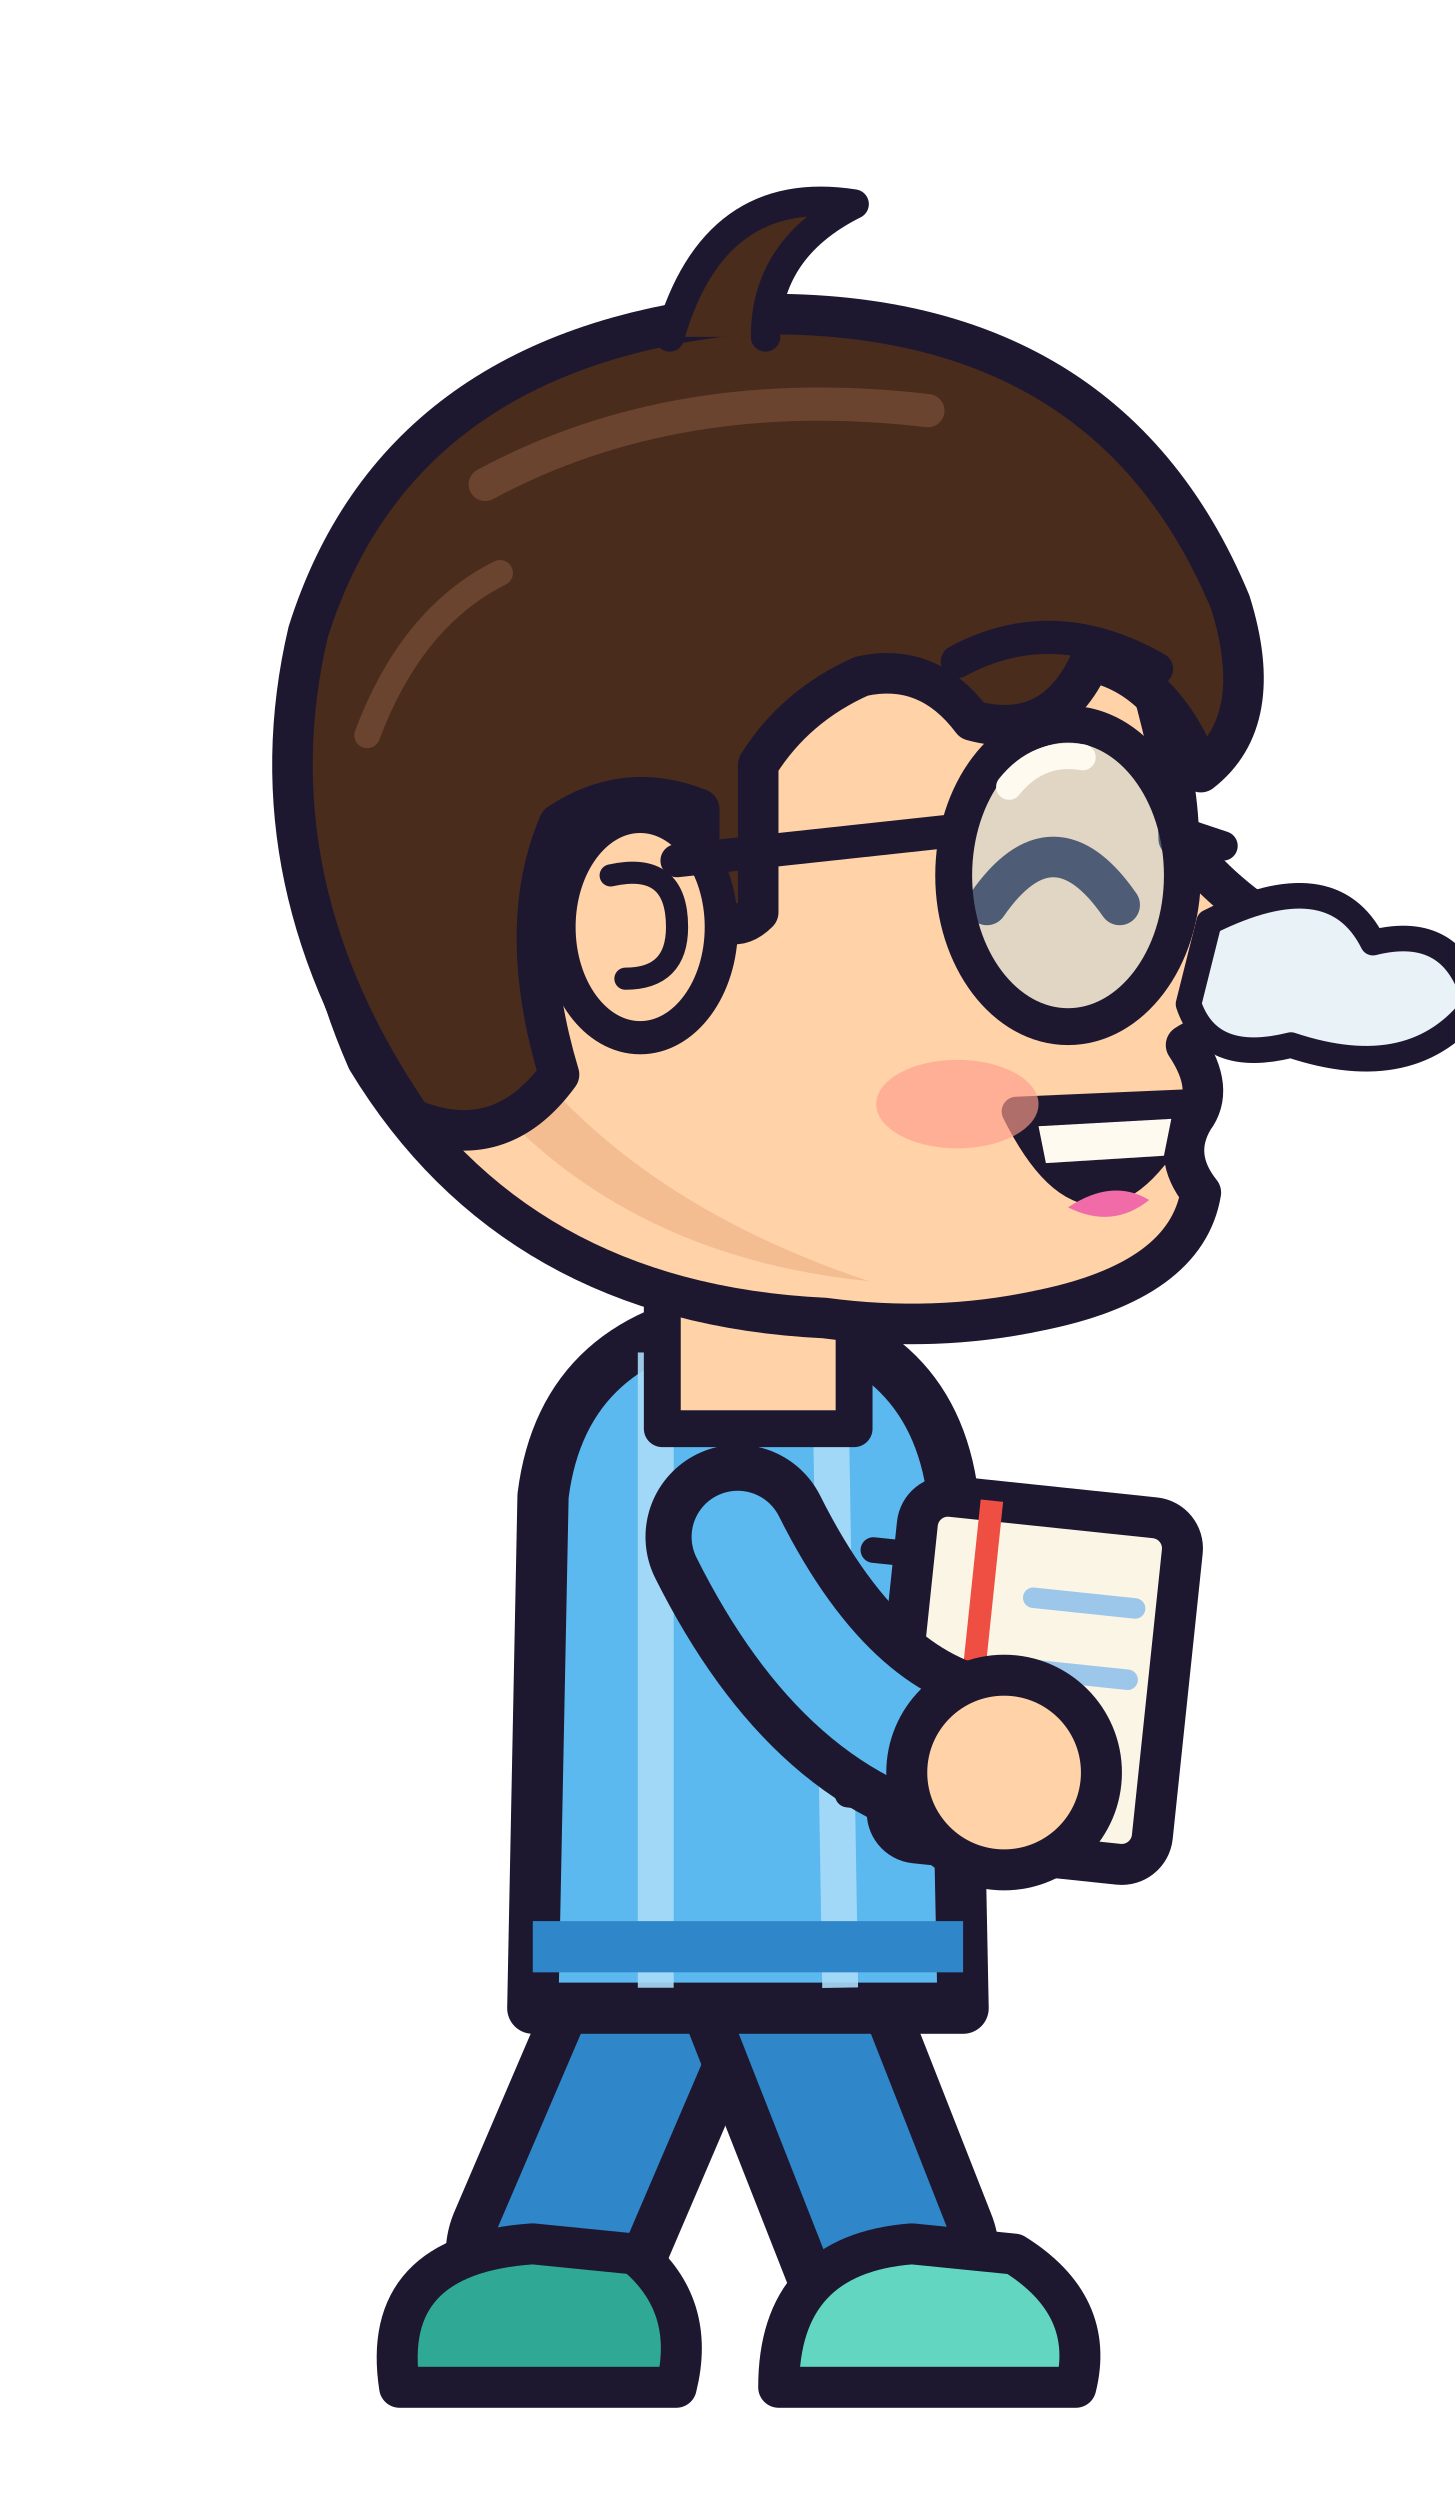
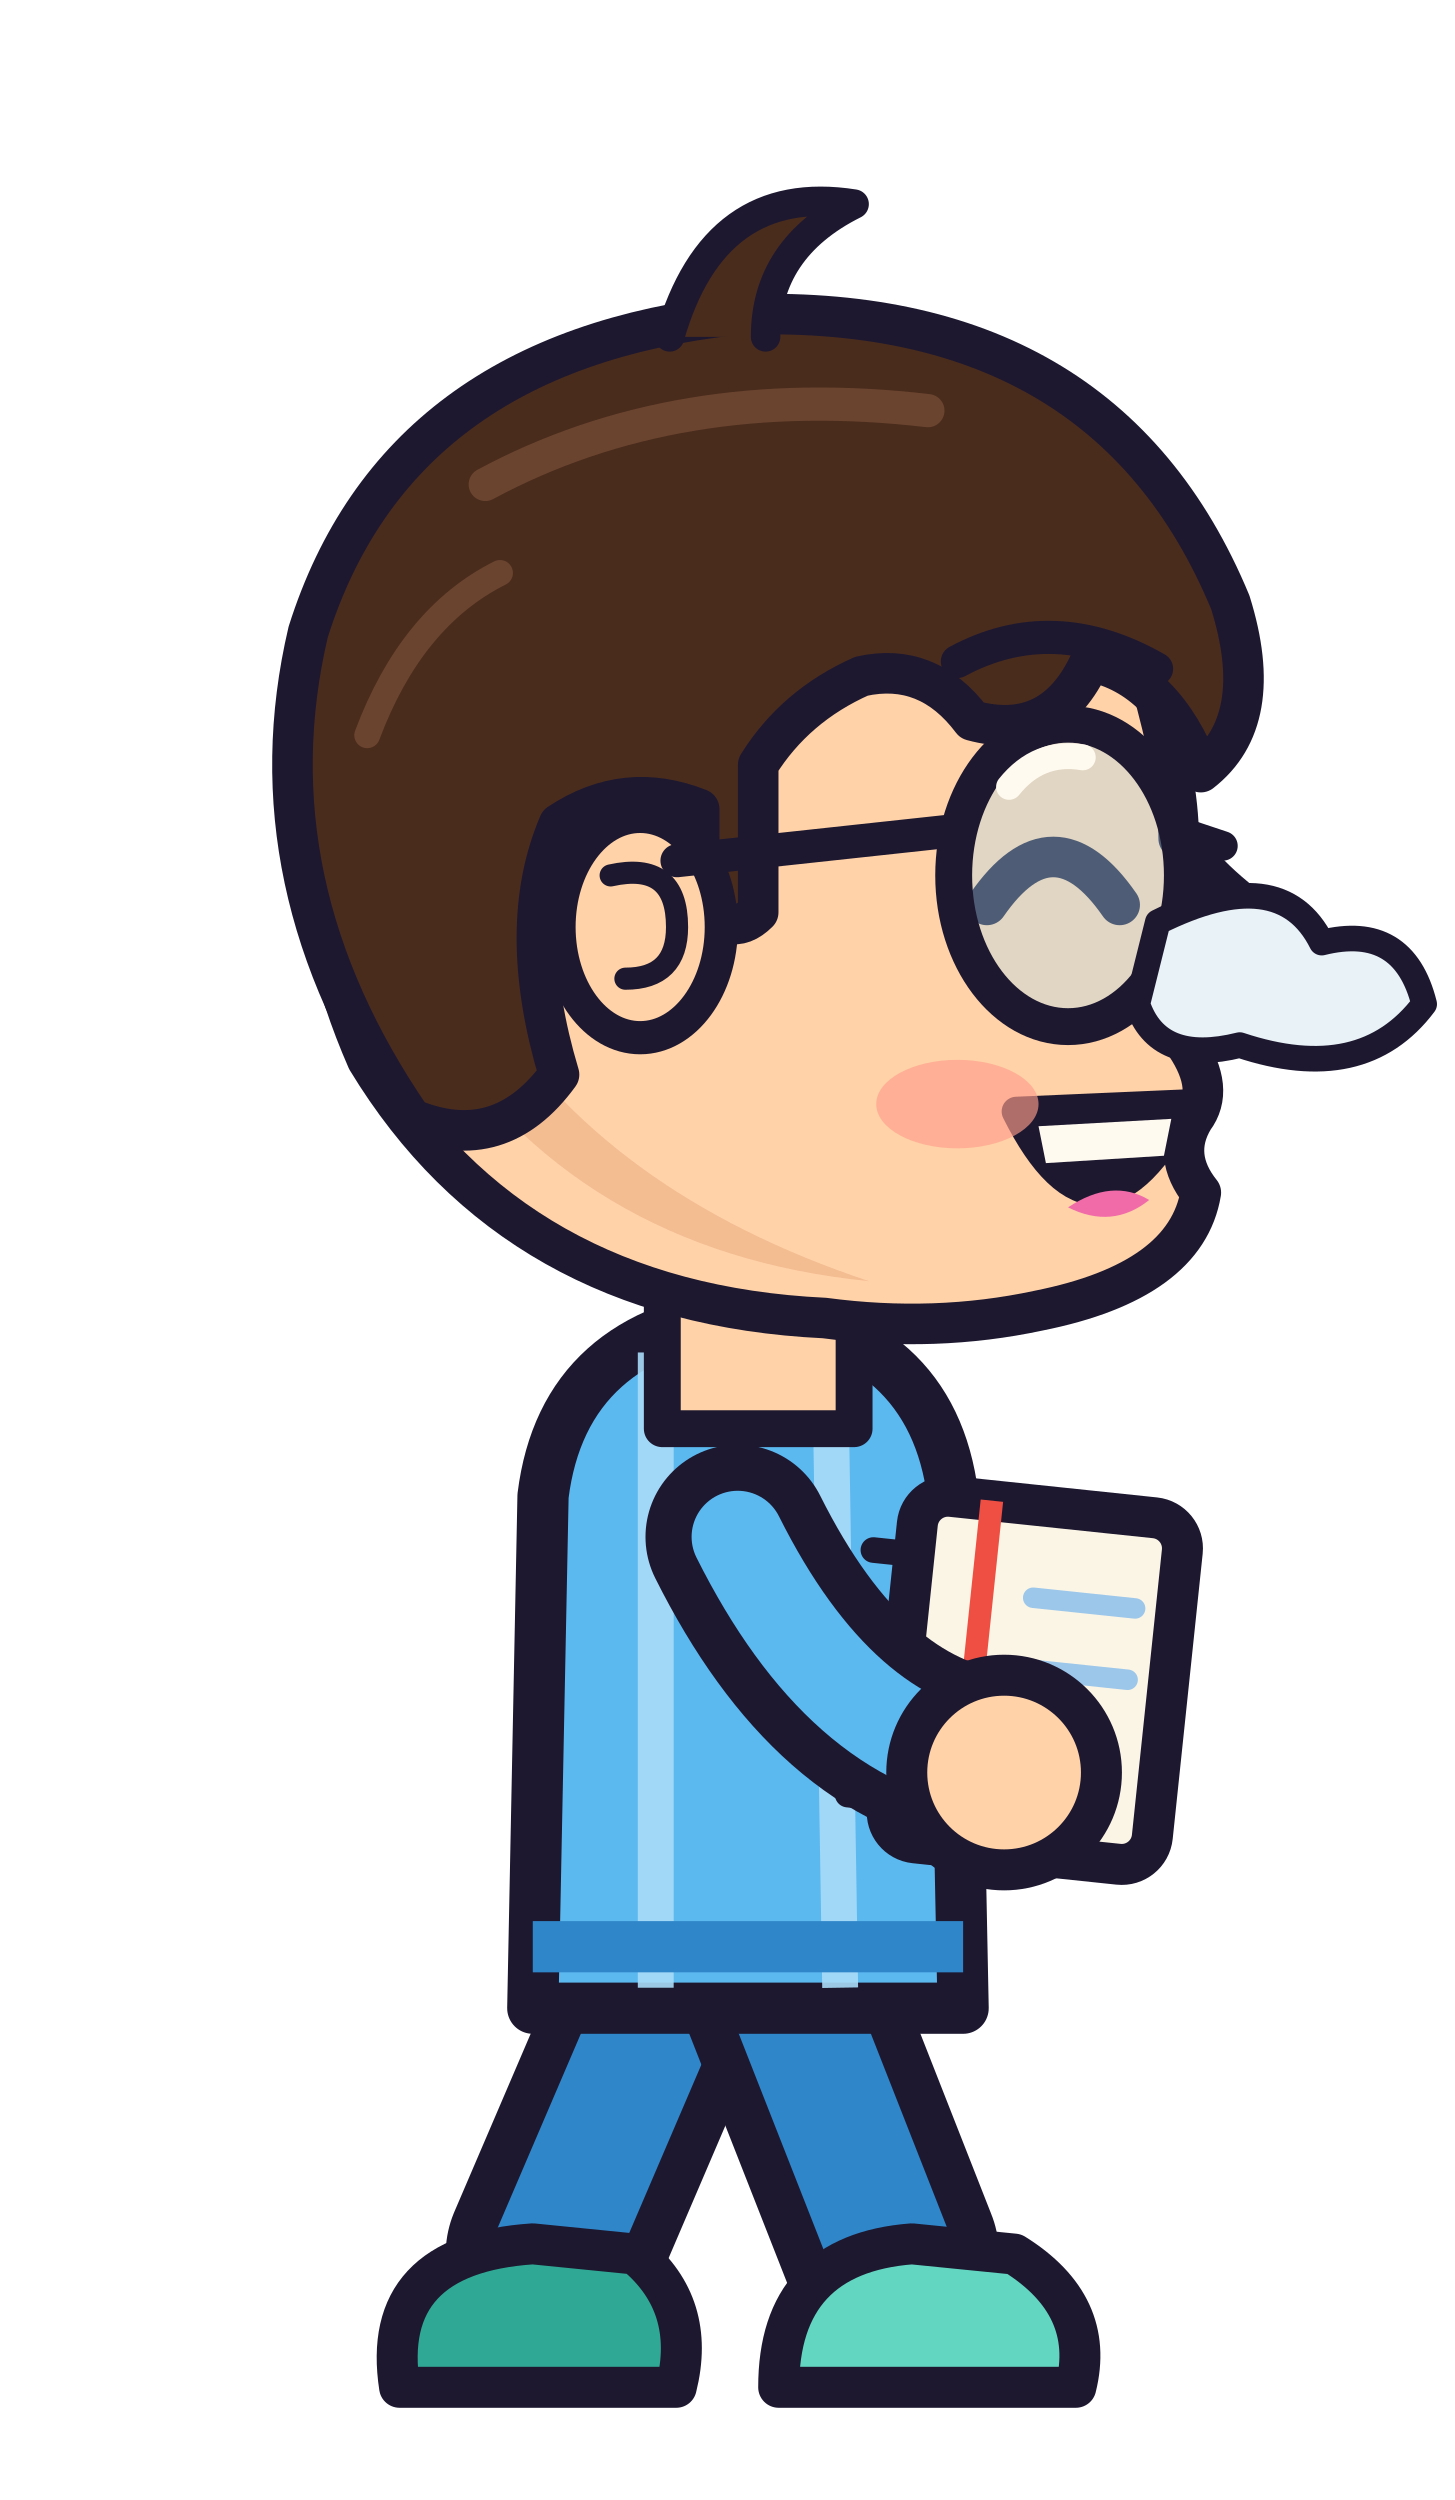
<svg xmlns="http://www.w3.org/2000/svg" width="142" height="244" viewBox="4 -24 142 244">
  <path d="M70 168 L58 196" fill="none" stroke="#1d1830" stroke-width="21" stroke-linecap="round" stroke-linejoin="round" />
  <path d="M70 168 L58 196" fill="none" stroke="#2f86c9" stroke-width="12" stroke-linecap="round" stroke-linejoin="round" />
  <path d="M43 209 Q41 196 56 195 L66 196 Q72 201 70 209 Z" fill="#2fa996" stroke="#1d1830" stroke-width="4" stroke-linejoin="round" stroke-linecap="round" />
  <path d="M80 168 L91 196" fill="none" stroke="#1d1830" stroke-width="21" stroke-linecap="round" stroke-linejoin="round" />
  <path d="M80 168 L91 196" fill="none" stroke="#2f86c9" stroke-width="12" stroke-linecap="round" stroke-linejoin="round" />
  <path d="M80 209 Q80 196 93 195 L103 196 Q111 201 109 209 Z" fill="#63d6c1" stroke="#1d1830" stroke-width="4" stroke-linejoin="round" stroke-linecap="round" />
  <path d="M57 122 Q59 106 77 104 Q95 106 97 122 L98 172 L56 172 Z" fill="#5cb9f0" stroke="#1d1830" stroke-width="5" stroke-linejoin="round" stroke-linecap="round" />
  <path d="M68 108 L68 170 M85 108 L86 170" stroke="#a9dcf7" stroke-width="3.5" opacity="0.9" />
  <path d="M56 166 L98 166" stroke="#2f86c9" stroke-width="5" />
  <g transform="translate(105 140) rotate(6)">
    <rect x="-13" y="-17" width="26" height="34" rx="3" fill="#fbf5e6" stroke="#1d1830" stroke-width="4" stroke-linejoin="round" stroke-linecap="round" />
    <path d="M-6 -17 L-6 17" stroke="#ef4f43" stroke-width="2.2" />
    <path d="M-1 -8 L9 -8 M-1 -1 L9 -1 M-1 6 L7 6" stroke="#9cc7ea" stroke-width="2" stroke-linecap="round" />
    <path d="M-13 -11 L-17 -11 M-13 -3 L-17 -3 M-13 5 L-17 5 M-13 13 L-17 13" stroke="#1d1830" stroke-width="2.5" stroke-linecap="round" />
  </g>
  <path d="M76 126 Q86 146 101 148" fill="none" stroke="#1d1830" stroke-width="18" stroke-linecap="round" stroke-linejoin="round" />
  <path d="M76 126 Q86 146 101 148" fill="none" stroke="#5cb9f0" stroke-width="9" stroke-linecap="round" stroke-linejoin="round" />
  <circle cx="102" cy="149" r="9.5" fill="#ffd2a8" stroke="#1d1830" stroke-width="4" stroke-linejoin="round" stroke-linecap="round" />
  <g transform="translate(78 114) scale(0.72) translate(-103 -180)">
    <path d="M90 146 L90 182 L116 182 L116 146 Z" fill="#ffd2a8" stroke="#1d1830" stroke-width="5" stroke-linejoin="round" stroke-linecap="round" />
    <path d="M93 150 L113 150 L113 160 Q102 166 93 158 Z" fill="#eaa97e" opacity="0.7" />
    <path d="M112 167 Q70 165 50 132 Q36 100 50 70 Q70 40 104 40 Q146 42 156 80 Q160 94 160 102 Q166 110 175 115 Q181 123 171 127 Q164 128 161 130 Q165 136 162 140 Q159 145 163 150 Q161 162 141 166 Q127 169 112 167 Z" fill="#ffd2a8" stroke="#1d1830" stroke-width="5.5" stroke-linejoin="round" stroke-linecap="round" />
    <path d="M58 126 Q78 158 118 162 Q82 150 66 124 Z" fill="#eaa97e" opacity="0.55" />
    <path d="M164 118 Q170 120 168 124" fill="none" stroke="#eaa97e" stroke-width="3" stroke-linecap="round" />
    <path d="M56 140 Q34 108 42 74 Q54 36 100 31 Q150 29 167 70 Q172 86 163 93 Q158 80 148 78 Q143 89 132 86 Q126 78 117 80 Q108 84 103 92 L103 112 Q99 116 95 110 L95 98 Q85 94 76 100 Q70 114 76 134 Q68 145 56 140 Z" fill="#4a2c1c" stroke="#1d1830" stroke-width="5.5" stroke-linejoin="round" stroke-linecap="round" />
    <path d="M91 34 Q97 13 116 16 Q104 22 104 34" fill="#4a2c1c" stroke="#1d1830" stroke-width="4" stroke-linejoin="round" stroke-linecap="round" />
    <path d="M66 54 Q92 40 126 44" fill="none" stroke="#6b4430" stroke-width="4.5" stroke-linecap="round" />
    <path d="M50 88 Q56 72 68 66" fill="none" stroke="#6b4430" stroke-width="3.5" stroke-linecap="round" />
    <ellipse cx="87" cy="114" rx="11" ry="15" fill="#ffd2a8" stroke="#1d1830" stroke-width="4.5" stroke-linejoin="round" stroke-linecap="round" />
    <path d="M83 107 Q92 105 92 114 Q92 121 85 121" fill="none" stroke="#1d1830" stroke-width="3" stroke-linejoin="round" stroke-linecap="round" />
    <path d="M134 111 Q143 98 152 111" fill="none" stroke="#1d1830" stroke-width="5.5" stroke-linejoin="round" stroke-linecap="round" />
    <path d="M129 101 L92 105" fill="none" stroke="#1d1830" stroke-width="4.5" stroke-linejoin="round" stroke-linecap="round" />
    <ellipse cx="145" cy="107" rx="15.5" ry="20.5" fill="#a9dcf7" fill-opacity="0.35" stroke="#1d1830" stroke-width="5" stroke-linejoin="round" stroke-linecap="round" />
    <path d="M160 101 L166 103" stroke="#1d1830" stroke-width="4" stroke-linejoin="round" stroke-linecap="round" />
    <path d="M137 95 Q141 90 147 91" fill="none" stroke="#fffaf0" stroke-width="3.5" stroke-linecap="round" />
    <path d="M130 78 Q143 71 157 79" fill="none" stroke="#1d1830" stroke-width="4.5" stroke-linejoin="round" stroke-linecap="round" />
    <path d="M138 139 Q149 161 161 138 Z" fill="#1d1830" stroke="#1d1830" stroke-width="4" stroke-linejoin="round" stroke-linecap="round" />
    <path d="M141 141 L159 140 L158 145 L142 146 Z" fill="#fffaf0" />
    <path d="M145 152 Q151 148 156 151 Q151 155 145 152 Z" fill="#f06ba8" />
    <ellipse cx="130" cy="138" rx="11" ry="6" fill="#ff9d8a" opacity="0.65" />
  </g>
-   <path d="M122 66 Q134 60 138 68 Q146 66 148 74 Q142 82 130 78 Q122 80 120 74 Z" fill="#e9f2f6" stroke="#1d1830" stroke-width="2.5" stroke-linejoin="round" stroke-linecap="round" />
+   <path d="M117 66 Q129 60 133 68 Q141 66 143 74 Q137 82 125 78 Q117 80 115 74 Z" fill="#e9f2f6" stroke="#1d1830" stroke-width="2.5" stroke-linejoin="round" stroke-linecap="round" />
</svg>
